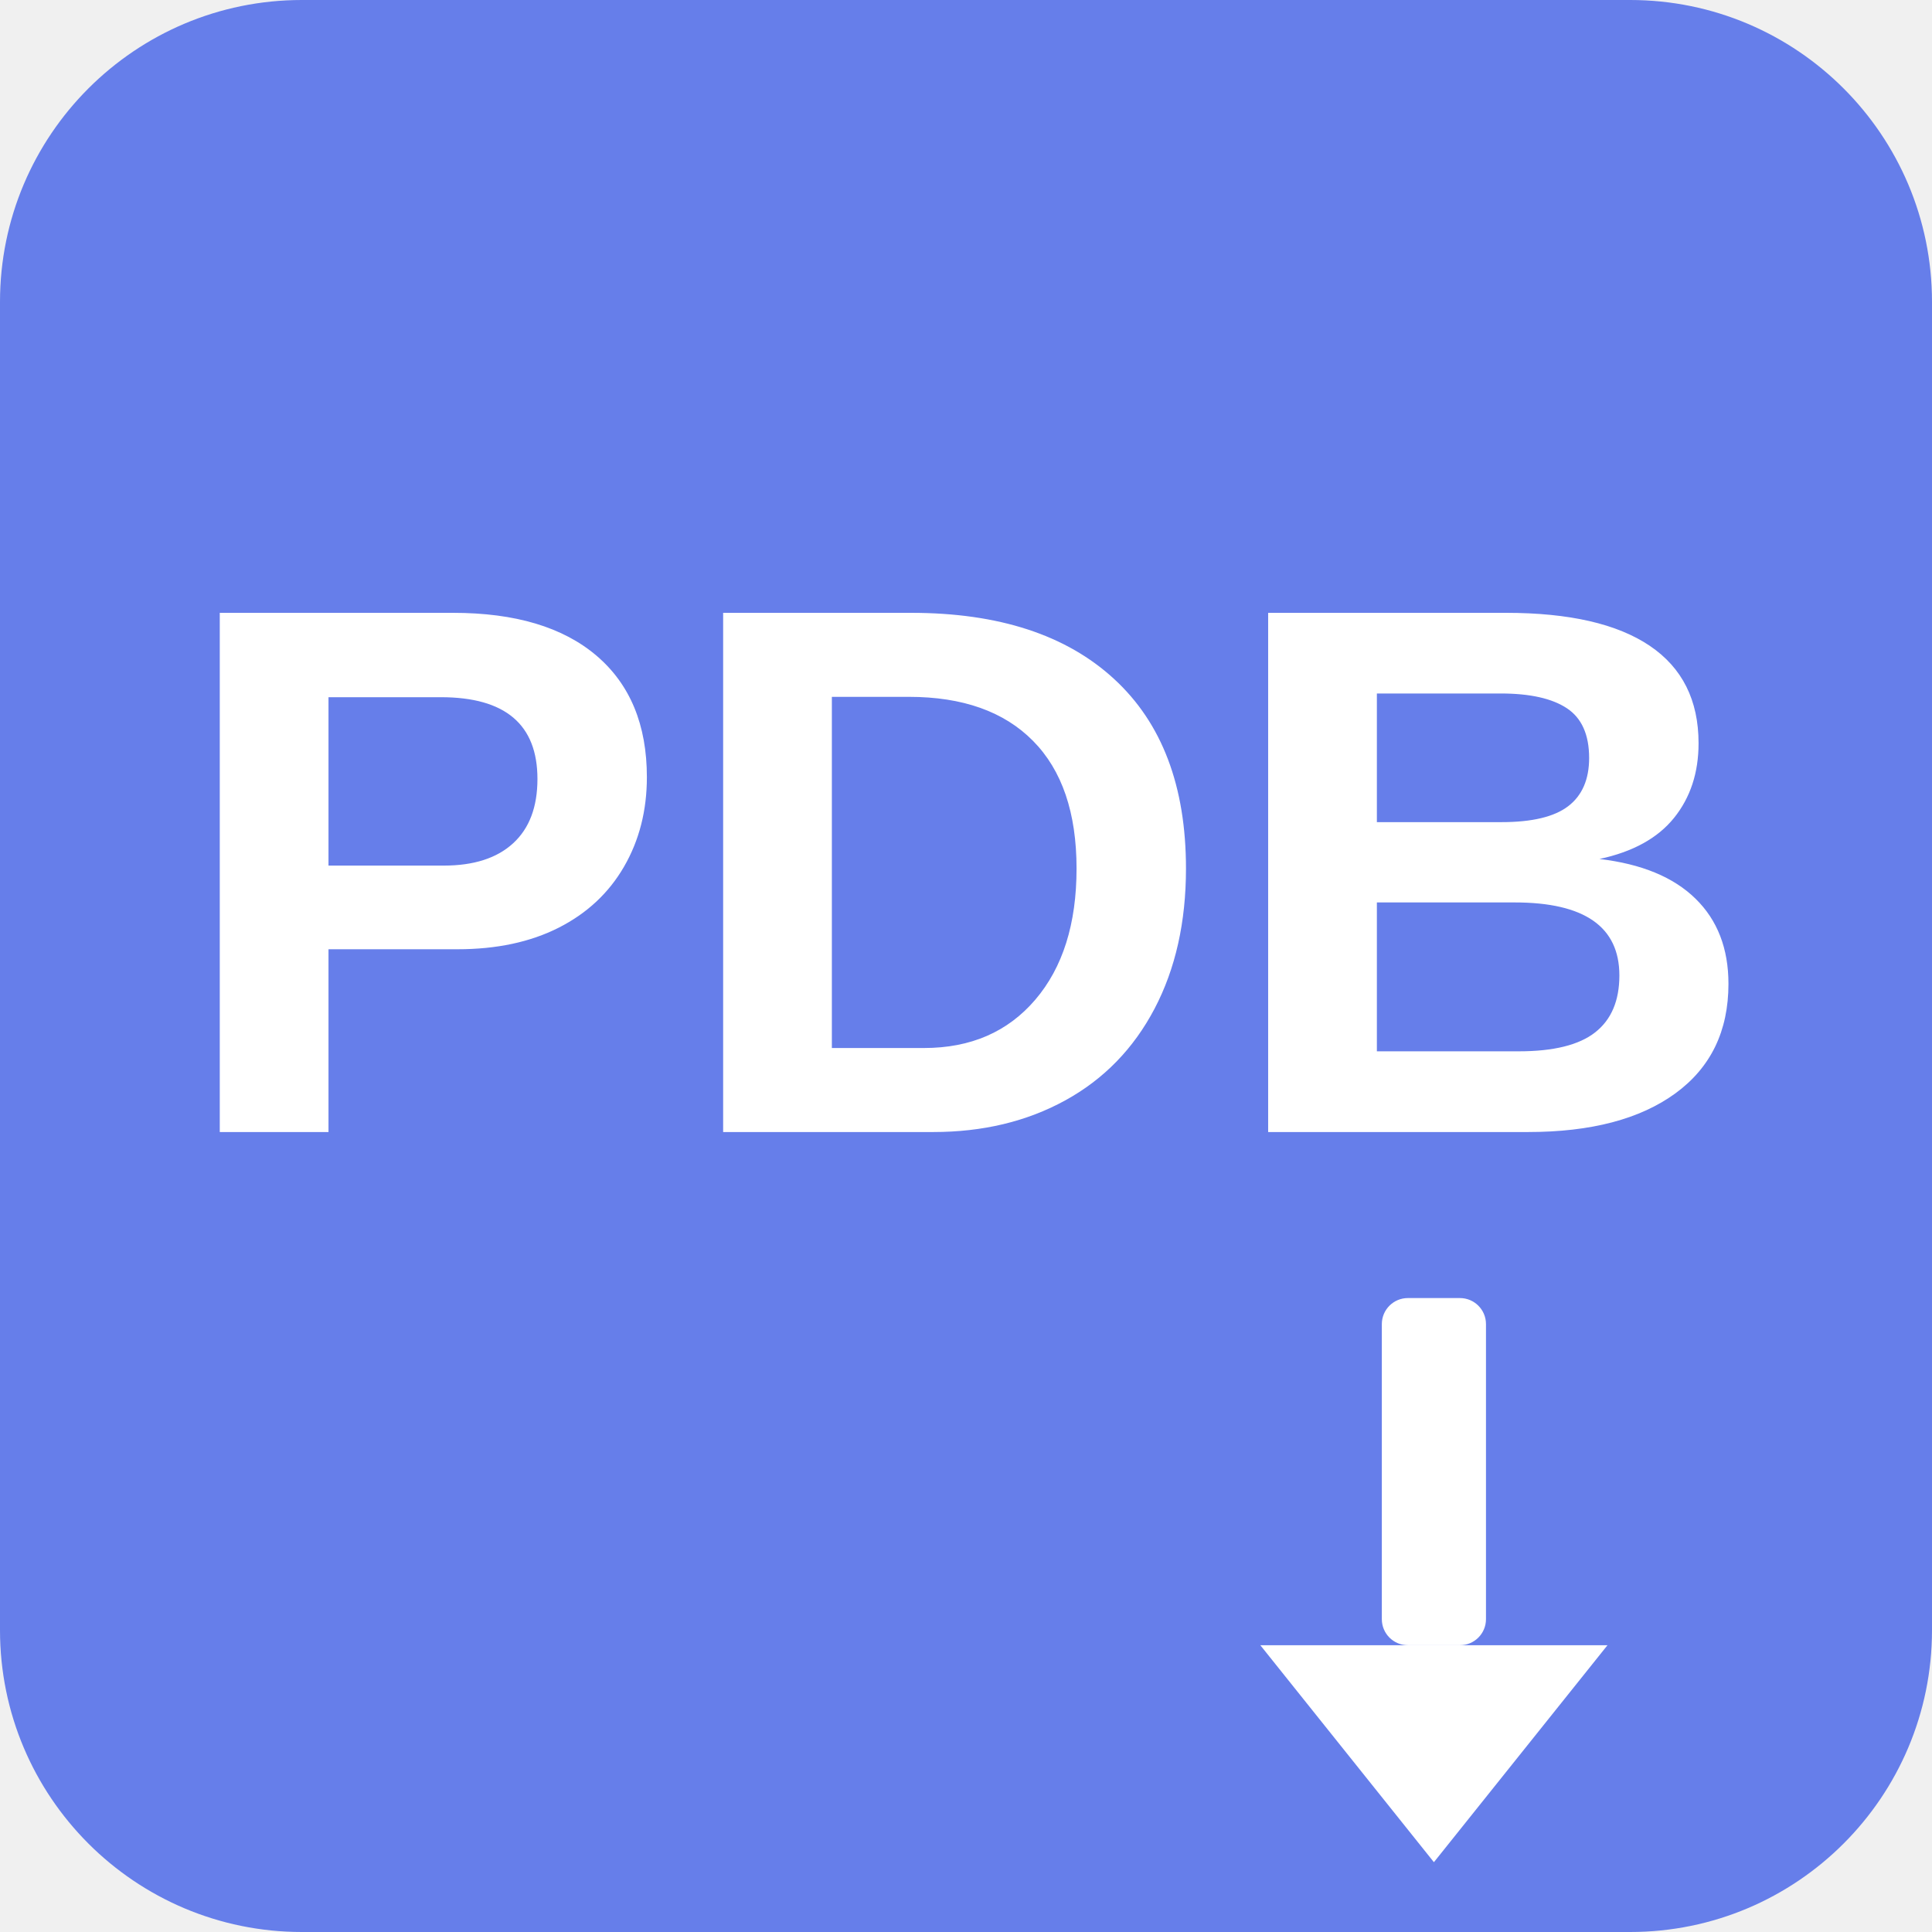
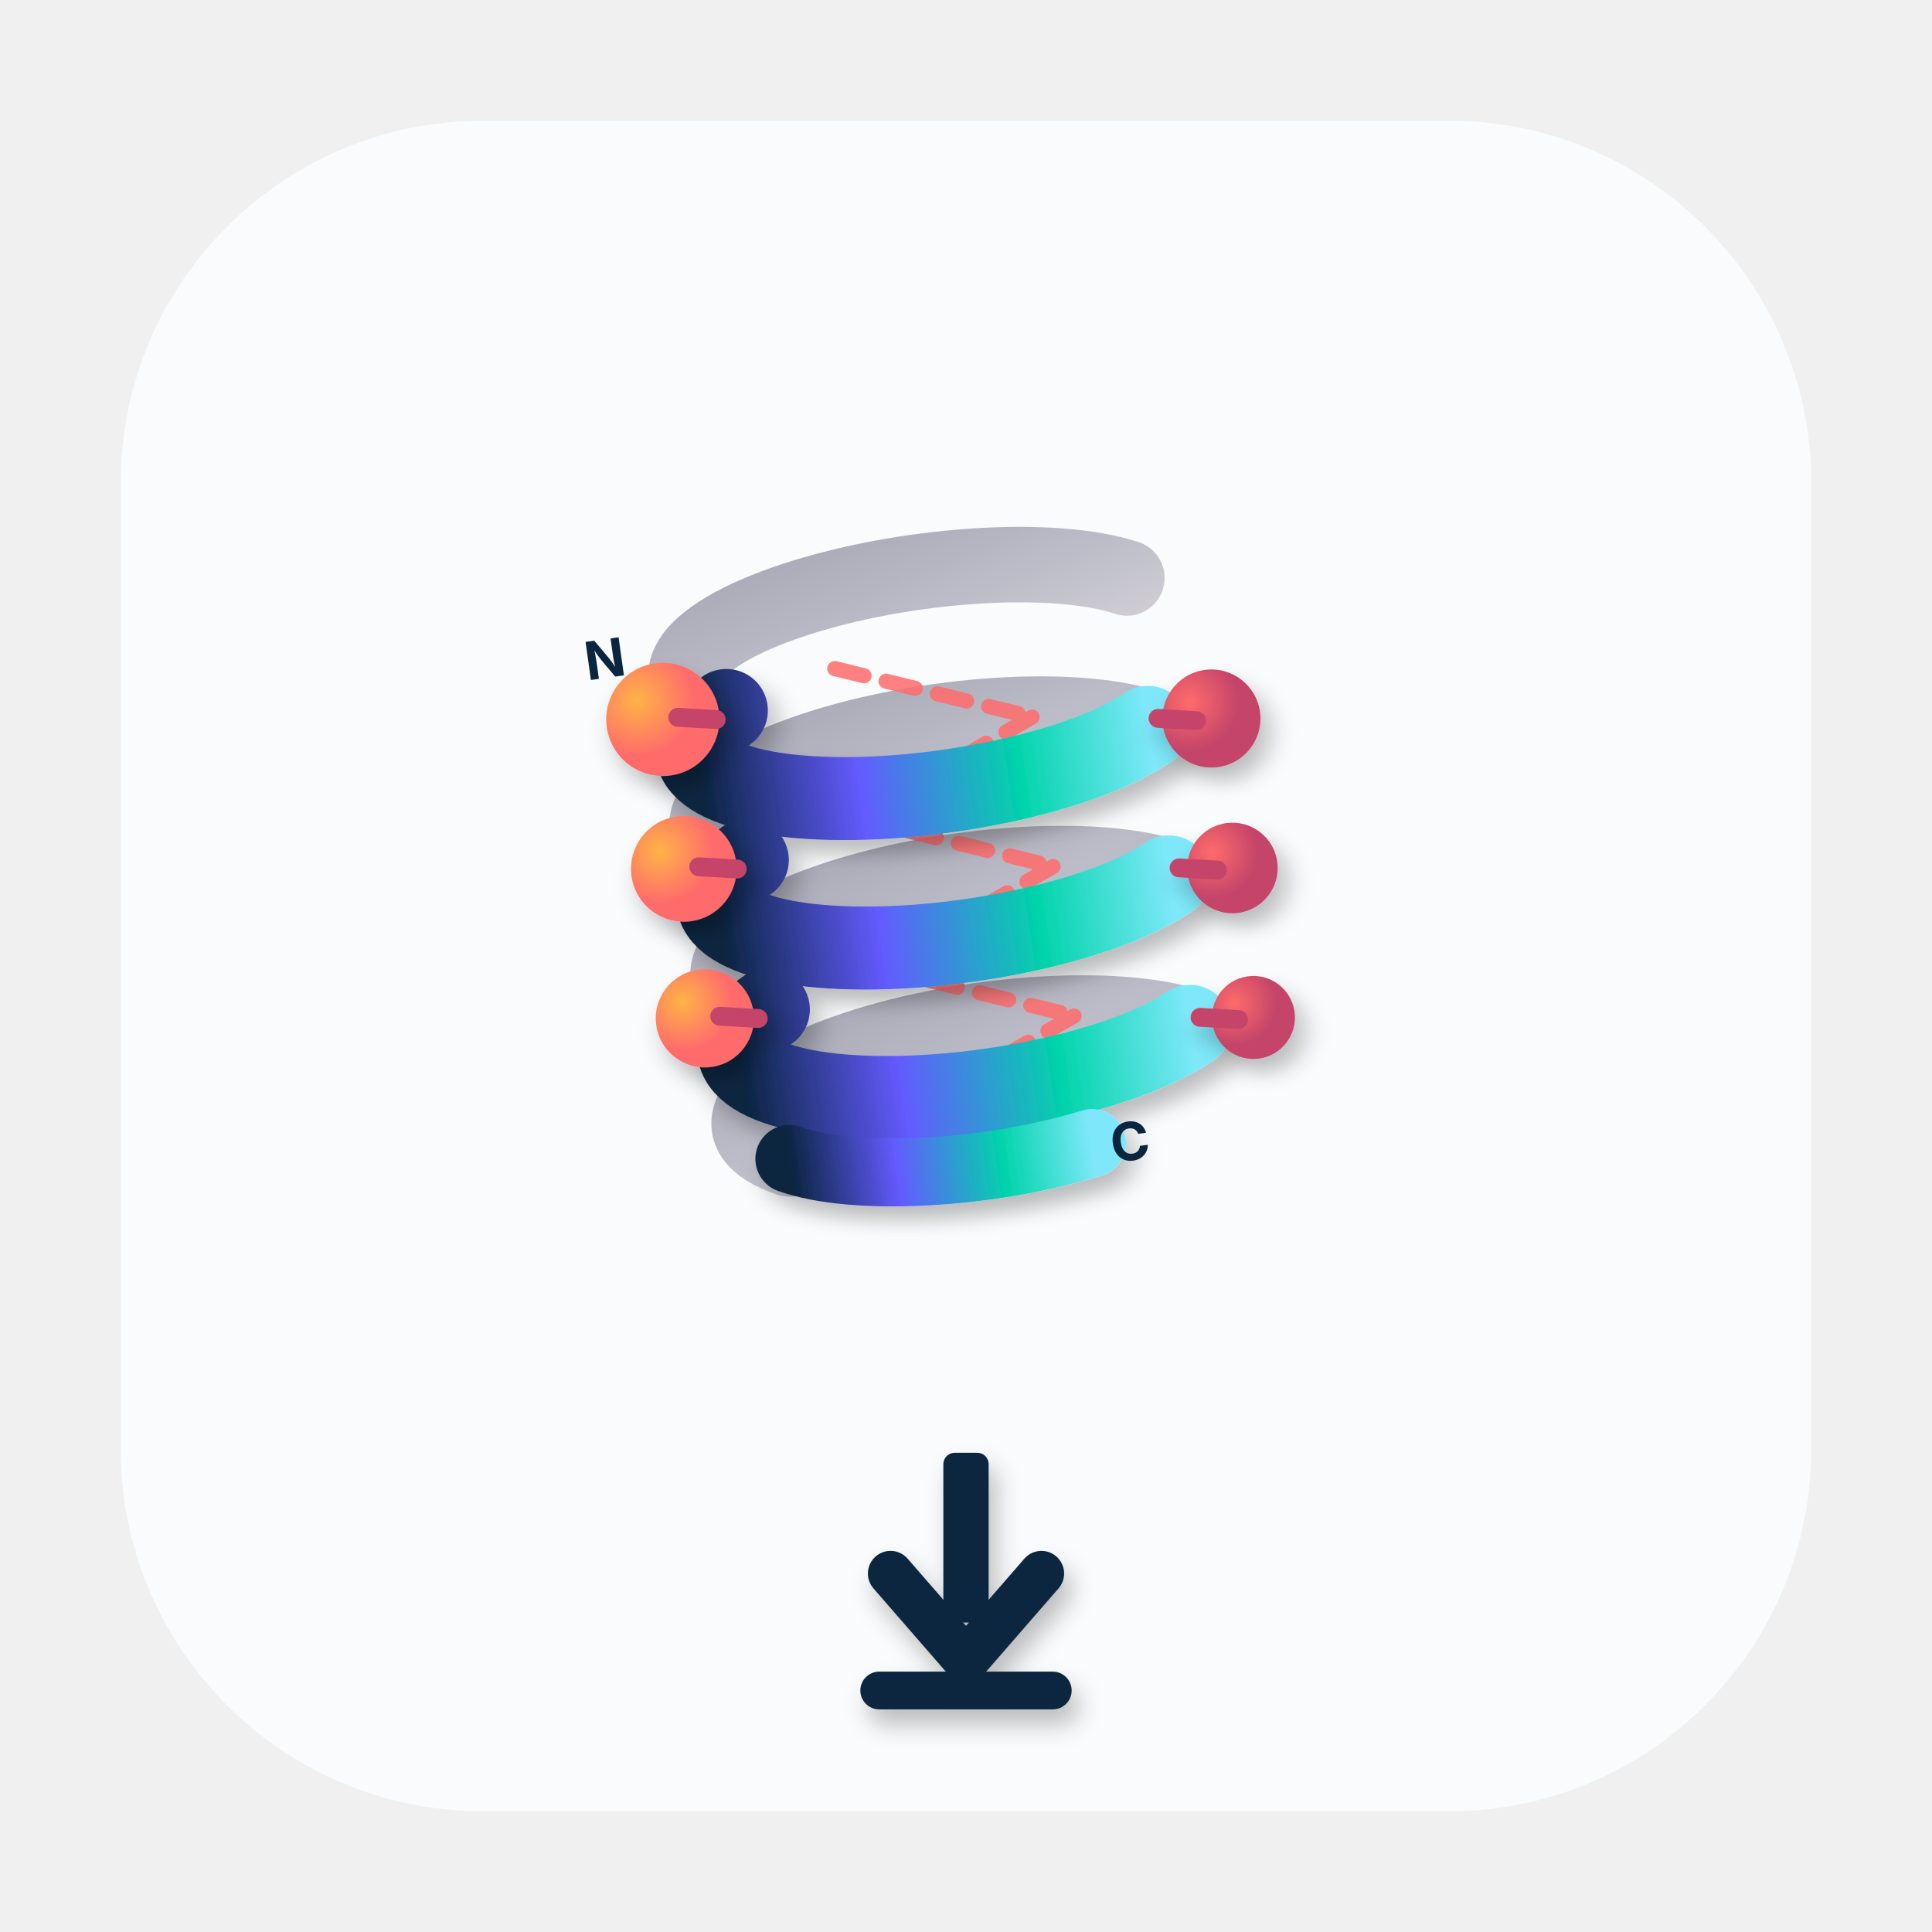
- <svg xmlns="http://www.w3.org/2000/svg" width="512" height="512" viewBox="0 0 512 512">
-   <rect width="512" height="512" rx="80" fill="#667eea" />
-   <text x="256" y="300" font-family="Arial, sans-serif" font-size="200" font-weight="bold" text-anchor="middle" fill="#FFFFFF">
-         PDB
-     </text>
-   <g transform="translate(380, 390) scale(2.3)">
-     <rect x="-6" y="-20" width="12" height="40" fill="#FFFFFF" rx="3" />
-     <path d="M -20 20 L 0 45 L 20 20" fill="#FFFFFF" />
+ <svg xmlns="http://www.w3.org/2000/svg" viewBox="0 0 512 512">
+   <defs>
+     <linearGradient id="backboneGrad" x1="0%" y1="0%" x2="100%" y2="0%">
+       <stop offset="0%" stop-color="#0A2540" />
+       <stop offset="35%" stop-color="#635BFF" />
+       <stop offset="70%" stop-color="#00D4AA" />
+       <stop offset="100%" stop-color="#7EE8FA" />
+     </linearGradient>
+     <linearGradient id="backGrad" x1="0%" y1="0%" x2="100%" y2="100%">
+       <stop offset="0%" stop-color="#1a1a3e" />
+       <stop offset="50%" stop-color="#4a4e69" />
+       <stop offset="100%" stop-color="#9a8c98" />
+     </linearGradient>
+     <radialGradient id="sideGrad1" cx="30%" cy="30%">
+       <stop offset="0%" stop-color="#FFB347" />
+       <stop offset="100%" stop-color="#FF6B6B" />
+     </radialGradient>
+     <radialGradient id="sideGrad2" cx="30%" cy="30%">
+       <stop offset="0%" stop-color="#FF6B6B" />
+       <stop offset="100%" stop-color="#C44569" />
+     </radialGradient>
+     <filter id="softShadow" x="-50%" y="-50%" width="200%" height="200%">
+       <feGaussianBlur in="SourceAlpha" stdDeviation="3" />
+       <feOffset dx="2" dy="4" result="offsetblur" />
+       <feComponentTransfer>
+         <feFuncA type="linear" slope="0.25" />
+       </feComponentTransfer>
+       <feMerge>
+         <feMergeNode />
+         <feMergeNode in="SourceGraphic" />
+       </feMerge>
+     </filter>
+     <filter id="innerGlow">
+       <feGaussianBlur in="SourceAlpha" stdDeviation="2" result="blur" />
+       <feComposite in="blur" in2="SourceAlpha" operator="arithmetic" k2="-1" k3="1" result="shadowDiff" />
+       <feFlood flood-color="white" flood-opacity="0.3" />
+       <feComposite in2="shadowDiff" operator="in" />
+       <feComposite in2="SourceGraphic" operator="over" />
+     </filter>
+   </defs>
+   <rect x="32" y="32" width="448" height="448" rx="96" fill="#fafbfc" />
+   <rect x="32" y="32" width="448" height="448" rx="96" fill="url(#bgTexture)" opacity="0.5" />
+   <g transform="translate(256, 245) rotate(-8)">
+     <g opacity="0.35">
+       <path d="M 55 -85 A 60 18 0 0 0 -55 -65" fill="none" stroke="url(#backGrad)" stroke-width="20" stroke-linecap="round" />
+       <path d="M 55 -45 A 60 18 0 0 0 -55 -25" fill="none" stroke="url(#backGrad)" stroke-width="20" stroke-linecap="round" />
+       <path d="M 55 -5 A 60 18 0 0 0 -55 15" fill="none" stroke="url(#backGrad)" stroke-width="20" stroke-linecap="round" />
+       <path d="M 55 35 A 60 18 0 0 0 -55 55" fill="none" stroke="url(#backGrad)" stroke-width="20" stroke-linecap="round" />
+     </g>
+     <g stroke="#FF6B6B" stroke-width="4" stroke-linecap="round" opacity="0.85">
+       <line x1="-25" y1="-72" x2="25" y2="-52" stroke-dasharray="8,6" />
+       <line x1="25" y1="-52" x2="-25" y2="-32" stroke-dasharray="8,6" />
+       <line x1="-25" y1="-32" x2="25" y2="-12" stroke-dasharray="8,6" />
+       <line x1="25" y1="-12" x2="-25" y2="8" stroke-dasharray="8,6" />
+       <line x1="-25" y1="8" x2="25" y2="28" stroke-dasharray="8,6" />
+       <line x1="25" y1="28" x2="-25" y2="48" stroke-dasharray="8,6" />
+     </g>
+     <g filter="url(#softShadow)">
+       <path d="M -55 -65 A 60 18 0 0 0 55 -45" fill="none" stroke="url(#backboneGrad)" stroke-width="22" stroke-linecap="round" />
+       <path d="M -55 -25 A 60 18 0 0 0 55 -5" fill="none" stroke="url(#backboneGrad)" stroke-width="22" stroke-linecap="round" />
+       <path d="M -55 15 A 60 18 0 0 0 55 35" fill="none" stroke="url(#backboneGrad)" stroke-width="22" stroke-linecap="round" />
+       <path d="M -55 55 A 60 18 0 0 0 25 62" fill="none" stroke="url(#backboneGrad)" stroke-width="18" stroke-linecap="round" />
+     </g>
+     <g filter="url(#softShadow)">
+       <circle cx="-72" cy="-65" r="15" fill="url(#sideGrad1)" />
+       <circle cx="72" cy="-45" r="13" fill="url(#sideGrad2)" />
+       <circle cx="-72" cy="-25" r="14" fill="url(#sideGrad1)" />
+       <circle cx="72" cy="-5" r="12" fill="url(#sideGrad2)" />
+       <circle cx="-72" cy="15" r="13" fill="url(#sideGrad1)" />
+       <circle cx="72" cy="35" r="11" fill="url(#sideGrad2)" />
+       <g stroke="#C44569" stroke-width="5" stroke-linecap="round">
+         <line x1="-58" y1="-63" x2="-68" y2="-65" />
+         <line x1="58" y1="-47" x2="68" y2="-45" />
+         <line x1="-58" y1="-23" x2="-68" y2="-25" />
+         <line x1="58" y1="-7" x2="68" y2="-5" />
+         <line x1="-58" y1="17" x2="-68" y2="15" />
+         <line x1="58" y1="33" x2="68" y2="35" />
+       </g>
+     </g>
+     <g font-family="system-ui, -apple-system, sans-serif" font-weight="700" font-size="14" fill="#0A2540">
+       <text x="-85" y="-78" text-anchor="middle">N</text>
+       <text x="35" y="68" text-anchor="middle">C</text>
+     </g>
  </g>
+   <g transform="translate(256, 385)" filter="url(#softShadow)">
+     <rect x="-6" y="0" width="12" height="45" rx="3" fill="#0A2540" />
+     <path d="M -20 32 L 0 55 L 20 32" fill="none" stroke="#0A2540" stroke-width="12" stroke-linecap="round" stroke-linejoin="round" />
+     <rect x="-28" y="58" width="56" height="10" rx="5" fill="#0A2540" />
+   </g>
+   <circle cx="420" cy="92" r="8" fill="#00D4AA" opacity="0" />
</svg>
